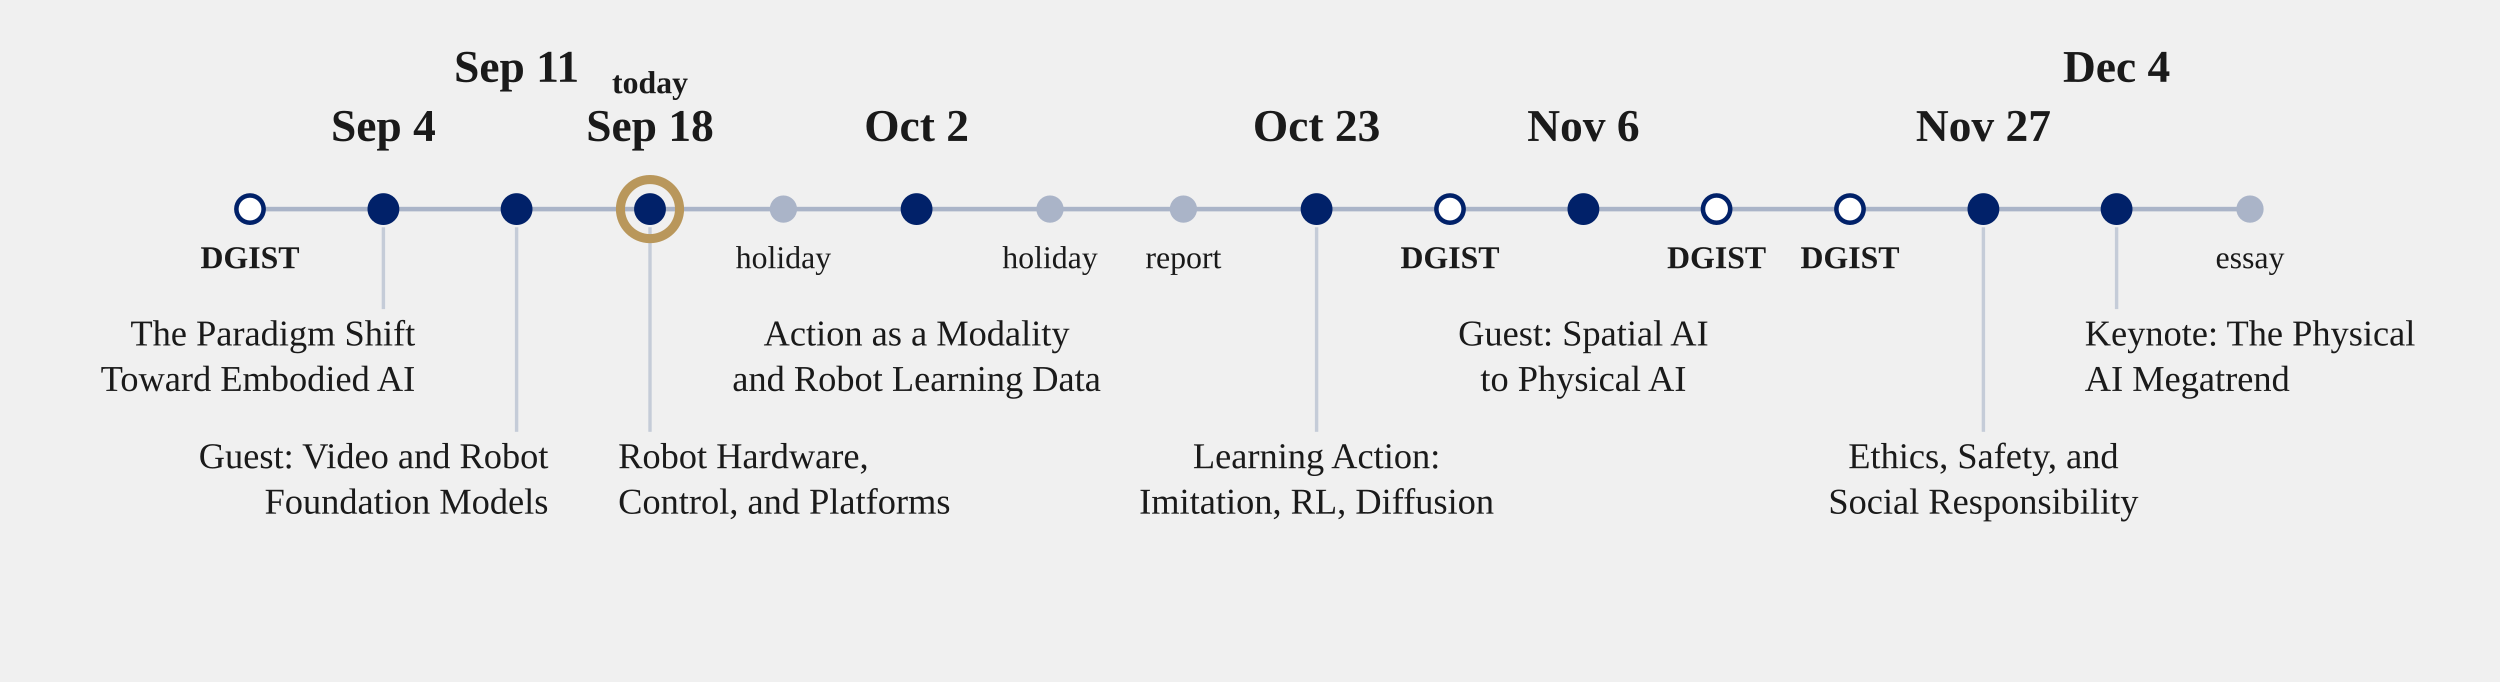
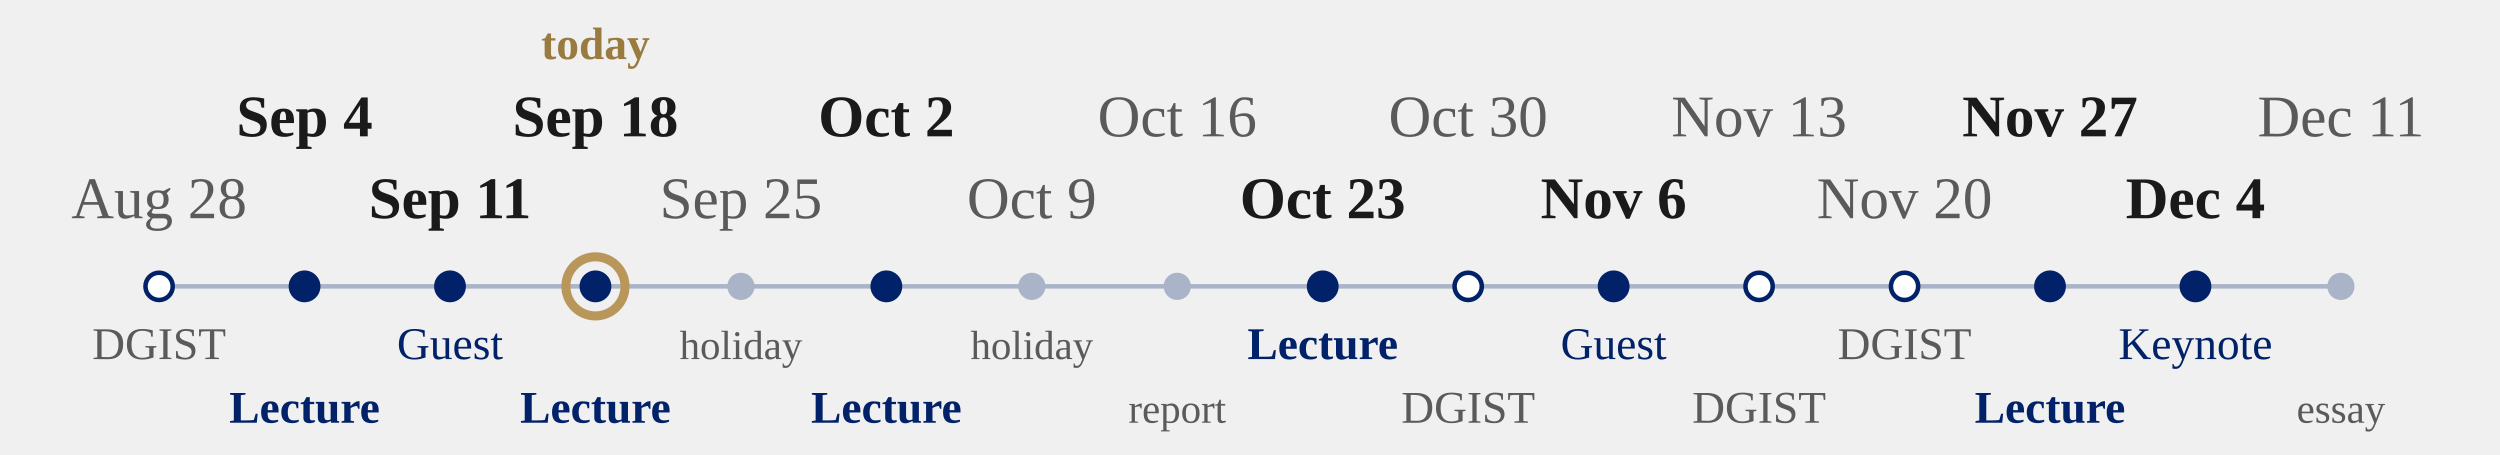
- <svg xmlns="http://www.w3.org/2000/svg" viewBox="0 0 1100 300" class="semester-map-svg" role="img" aria-label="Semester timeline, week 04 highlighted" style="font-family:inherit">
-   <line x1="110.0" y1="92" x2="990.0" y2="92" stroke="#aab4c8" stroke-width="2" />
-   <circle cx="110.0" cy="92" r="6" fill="#fff" stroke="#012169" stroke-width="2" />
-   <text x="110.0" y="118" font-size="14" font-weight="600" text-anchor="middle" fill="#1a1a1a" class="tag">DGIST</text>
-   <line x1="168.7" y1="100" x2="168.7" y2="136" stroke="#c5ccd8" stroke-width="1.5" />
-   <circle cx="168.7" cy="92" r="7" fill="#012169" />
-   <text x="168.7" y="62" font-size="20" font-weight="700" text-anchor="middle" fill="#1a1a1a" class="date">Sep 4</text>
-   <text x="182.7" y="152" font-size="16" text-anchor="end" fill="#1a1a1a" class="label">The Paradigm Shift</text>
-   <text x="182.7" y="172" font-size="16" text-anchor="end" fill="#1a1a1a" class="label">Toward Embodied AI</text>
-   <line x1="227.3" y1="100" x2="227.3" y2="190" stroke="#c5ccd8" stroke-width="1.5" />
-   <circle cx="227.3" cy="92" r="7" fill="#012169" />
-   <text x="227.3" y="36" font-size="20" font-weight="700" text-anchor="middle" fill="#1a1a1a" class="date">Sep 11</text>
-   <text x="241.3" y="206" font-size="16" text-anchor="end" fill="#1a1a1a" class="label">Guest: Video and Robot</text>
-   <text x="241.3" y="226" font-size="16" text-anchor="end" fill="#1a1a1a" class="label">Foundation Models</text>
-   <line x1="286.0" y1="100" x2="286.0" y2="190" stroke="#c5ccd8" stroke-width="1.5" />
-   <circle cx="286.0" cy="92" r="7" fill="#012169" />
-   <circle cx="286.0" cy="92" r="13" fill="none" stroke="#B9975B" stroke-width="4" class="today-ring" />
-   <text x="286.0" y="41" font-size="14" font-weight="600" text-anchor="middle" fill="#1a1a1a" class="today-tag">today</text>
-   <text x="286.0" y="62" font-size="20" font-weight="700" text-anchor="middle" fill="#1a1a1a" class="date">Sep 18</text>
-   <text x="272.0" y="206" font-size="16" text-anchor="start" fill="#1a1a1a" class="label">Robot Hardware,</text>
-   <text x="272.0" y="226" font-size="16" text-anchor="start" fill="#1a1a1a" class="label">Control, and Platforms</text>
-   <circle cx="344.7" cy="92" r="6" fill="#aab4c8" />
-   <text x="344.7" y="118" font-size="14" text-anchor="middle" fill="#1a1a1a" class="tag">holiday</text>
-   <circle cx="403.3" cy="92" r="7" fill="#012169" />
-   <text x="403.3" y="62" font-size="20" font-weight="700" text-anchor="middle" fill="#1a1a1a" class="date">Oct 2</text>
-   <text x="403.3" y="152" font-size="16" text-anchor="middle" fill="#1a1a1a" class="label">Action as a Modality</text>
-   <text x="403.3" y="172" font-size="16" text-anchor="middle" fill="#1a1a1a" class="label">and Robot Learning Data</text>
-   <circle cx="462.0" cy="92" r="6" fill="#aab4c8" />
-   <text x="462.0" y="118" font-size="14" text-anchor="middle" fill="#1a1a1a" class="tag">holiday</text>
-   <circle cx="520.7" cy="92" r="6" fill="#aab4c8" />
-   <text x="520.7" y="118" font-size="14" text-anchor="middle" fill="#1a1a1a" class="tag">report</text>
-   <line x1="579.3" y1="100" x2="579.3" y2="190" stroke="#c5ccd8" stroke-width="1.5" />
-   <circle cx="579.3" cy="92" r="7" fill="#012169" />
-   <text x="579.3" y="62" font-size="20" font-weight="700" text-anchor="middle" fill="#1a1a1a" class="date">Oct 23</text>
-   <text x="579.3" y="206" font-size="16" text-anchor="middle" fill="#1a1a1a" class="label">Learning Action:</text>
-   <text x="579.3" y="226" font-size="16" text-anchor="middle" fill="#1a1a1a" class="label">Imitation, RL, Diffusion</text>
-   <circle cx="638.0" cy="92" r="6" fill="#fff" stroke="#012169" stroke-width="2" />
-   <text x="638.0" y="118" font-size="14" font-weight="600" text-anchor="middle" fill="#1a1a1a" class="tag">DGIST</text>
-   <circle cx="696.7" cy="92" r="7" fill="#012169" />
-   <text x="696.7" y="62" font-size="20" font-weight="700" text-anchor="middle" fill="#1a1a1a" class="date">Nov 6</text>
-   <text x="696.7" y="152" font-size="16" text-anchor="middle" fill="#1a1a1a" class="label">Guest: Spatial AI</text>
-   <text x="696.7" y="172" font-size="16" text-anchor="middle" fill="#1a1a1a" class="label">to Physical AI</text>
-   <circle cx="755.3" cy="92" r="6" fill="#fff" stroke="#012169" stroke-width="2" />
-   <text x="755.3" y="118" font-size="14" font-weight="600" text-anchor="middle" fill="#1a1a1a" class="tag">DGIST</text>
-   <circle cx="814.0" cy="92" r="6" fill="#fff" stroke="#012169" stroke-width="2" />
-   <text x="814.0" y="118" font-size="14" font-weight="600" text-anchor="middle" fill="#1a1a1a" class="tag">DGIST</text>
-   <line x1="872.7" y1="100" x2="872.7" y2="190" stroke="#c5ccd8" stroke-width="1.5" />
-   <circle cx="872.7" cy="92" r="7" fill="#012169" />
-   <text x="872.7" y="62" font-size="20" font-weight="700" text-anchor="middle" fill="#1a1a1a" class="date">Nov 27</text>
-   <text x="872.7" y="206" font-size="16" text-anchor="middle" fill="#1a1a1a" class="label">Ethics, Safety, and</text>
-   <text x="872.7" y="226" font-size="16" text-anchor="middle" fill="#1a1a1a" class="label">Social Responsibility</text>
-   <line x1="931.3" y1="100" x2="931.3" y2="136" stroke="#c5ccd8" stroke-width="1.5" />
-   <circle cx="931.3" cy="92" r="7" fill="#012169" />
-   <text x="931.3" y="36" font-size="20" font-weight="700" text-anchor="middle" fill="#1a1a1a" class="date">Dec 4</text>
-   <text x="917.3" y="152" font-size="16" text-anchor="start" fill="#1a1a1a" class="label">Keynote: The Physical</text>
-   <text x="917.3" y="172" font-size="16" text-anchor="start" fill="#1a1a1a" class="label">AI Megatrend</text>
-   <circle cx="990.0" cy="92" r="6" fill="#aab4c8" />
-   <text x="990.0" y="118" font-size="14" text-anchor="middle" fill="#1a1a1a" class="tag">essay</text>
+ <svg xmlns="http://www.w3.org/2000/svg" viewBox="0 0 1100 200" class="semester-map-svg" role="img" aria-label="Semester timeline, week 04 highlighted" style="font-family:inherit">
+   <line x1="70.0" y1="126" x2="1030.0" y2="126" stroke="#aab4c8" stroke-width="2" />
+   <circle cx="70.0" cy="126" r="6" fill="#fff" stroke="#012169" stroke-width="2" />
+   <text x="70.0" y="96" font-size="26" font-weight="400" text-anchor="middle" fill="#5a5a5a" class="date">Aug 28</text>
+   <text x="70.0" y="158" font-size="20" text-anchor="middle" fill="#5a5a5a" class="tag">DGIST</text>
+   <circle cx="134.0" cy="126" r="7" fill="#012169" />
+   <text x="134.0" y="60" font-size="26" font-weight="700" text-anchor="middle" fill="#1a1a1a" class="date">Sep 4</text>
+   <text x="134.0" y="186" font-size="20" font-weight="700" text-anchor="middle" fill="#012169" class="tag">Lecture</text>
+   <circle cx="198.0" cy="126" r="7" fill="#012169" />
+   <text x="198.0" y="96" font-size="26" font-weight="700" text-anchor="middle" fill="#1a1a1a" class="date">Sep 11</text>
+   <text x="198.0" y="158" font-size="20" text-anchor="middle" fill="#012169" class="tag">Guest</text>
+   <circle cx="262.0" cy="126" r="7" fill="#012169" />
+   <circle cx="262.0" cy="126" r="13" fill="none" stroke="#B9975B" stroke-width="4" class="today-ring" />
+   <text x="262.0" y="26" font-size="20" font-weight="700" text-anchor="middle" fill="#9A7B3F" class="today-tag">today</text>
+   <text x="262.0" y="60" font-size="26" font-weight="700" text-anchor="middle" fill="#1a1a1a" class="date">Sep 18</text>
+   <text x="262.0" y="186" font-size="20" font-weight="700" text-anchor="middle" fill="#012169" class="tag">Lecture</text>
+   <circle cx="326.0" cy="126" r="6" fill="#aab4c8" />
+   <text x="326.0" y="96" font-size="26" font-weight="400" text-anchor="middle" fill="#5a5a5a" class="date">Sep 25</text>
+   <text x="326.0" y="158" font-size="18" text-anchor="middle" fill="#5a5a5a" class="tag">holiday</text>
+   <circle cx="390.0" cy="126" r="7" fill="#012169" />
+   <text x="390.0" y="60" font-size="26" font-weight="700" text-anchor="middle" fill="#1a1a1a" class="date">Oct 2</text>
+   <text x="390.0" y="186" font-size="20" font-weight="700" text-anchor="middle" fill="#012169" class="tag">Lecture</text>
+   <circle cx="454.0" cy="126" r="6" fill="#aab4c8" />
+   <text x="454.0" y="96" font-size="26" font-weight="400" text-anchor="middle" fill="#5a5a5a" class="date">Oct 9</text>
+   <text x="454.0" y="158" font-size="18" text-anchor="middle" fill="#5a5a5a" class="tag">holiday</text>
+   <circle cx="518.0" cy="126" r="6" fill="#aab4c8" />
+   <text x="518.0" y="60" font-size="26" font-weight="400" text-anchor="middle" fill="#5a5a5a" class="date">Oct 16</text>
+   <text x="518.0" y="186" font-size="18" text-anchor="middle" fill="#5a5a5a" class="tag">report</text>
+   <circle cx="582.0" cy="126" r="7" fill="#012169" />
+   <text x="582.0" y="96" font-size="26" font-weight="700" text-anchor="middle" fill="#1a1a1a" class="date">Oct 23</text>
+   <text x="582.0" y="158" font-size="20" font-weight="700" text-anchor="middle" fill="#012169" class="tag">Lecture</text>
+   <circle cx="646.0" cy="126" r="6" fill="#fff" stroke="#012169" stroke-width="2" />
+   <text x="646.0" y="60" font-size="26" font-weight="400" text-anchor="middle" fill="#5a5a5a" class="date">Oct 30</text>
+   <text x="646.0" y="186" font-size="20" text-anchor="middle" fill="#5a5a5a" class="tag">DGIST</text>
+   <circle cx="710.0" cy="126" r="7" fill="#012169" />
+   <text x="710.0" y="96" font-size="26" font-weight="700" text-anchor="middle" fill="#1a1a1a" class="date">Nov 6</text>
+   <text x="710.0" y="158" font-size="20" text-anchor="middle" fill="#012169" class="tag">Guest</text>
+   <circle cx="774.0" cy="126" r="6" fill="#fff" stroke="#012169" stroke-width="2" />
+   <text x="774.0" y="60" font-size="26" font-weight="400" text-anchor="middle" fill="#5a5a5a" class="date">Nov 13</text>
+   <text x="774.0" y="186" font-size="20" text-anchor="middle" fill="#5a5a5a" class="tag">DGIST</text>
+   <circle cx="838.0" cy="126" r="6" fill="#fff" stroke="#012169" stroke-width="2" />
+   <text x="838.0" y="96" font-size="26" font-weight="400" text-anchor="middle" fill="#5a5a5a" class="date">Nov 20</text>
+   <text x="838.0" y="158" font-size="20" text-anchor="middle" fill="#5a5a5a" class="tag">DGIST</text>
+   <circle cx="902.0" cy="126" r="7" fill="#012169" />
+   <text x="902.0" y="60" font-size="26" font-weight="700" text-anchor="middle" fill="#1a1a1a" class="date">Nov 27</text>
+   <text x="902.0" y="186" font-size="20" font-weight="700" text-anchor="middle" fill="#012169" class="tag">Lecture</text>
+   <circle cx="966.0" cy="126" r="7" fill="#012169" />
+   <text x="966.0" y="96" font-size="26" font-weight="700" text-anchor="middle" fill="#1a1a1a" class="date">Dec 4</text>
+   <text x="966.0" y="158" font-size="20" text-anchor="middle" fill="#012169" class="tag">Keynote</text>
+   <circle cx="1030.0" cy="126" r="6" fill="#aab4c8" />
+   <text x="1030.0" y="60" font-size="26" font-weight="400" text-anchor="middle" fill="#5a5a5a" class="date">Dec 11</text>
+   <text x="1030.0" y="186" font-size="18" text-anchor="middle" fill="#5a5a5a" class="tag">essay</text>
</svg>
